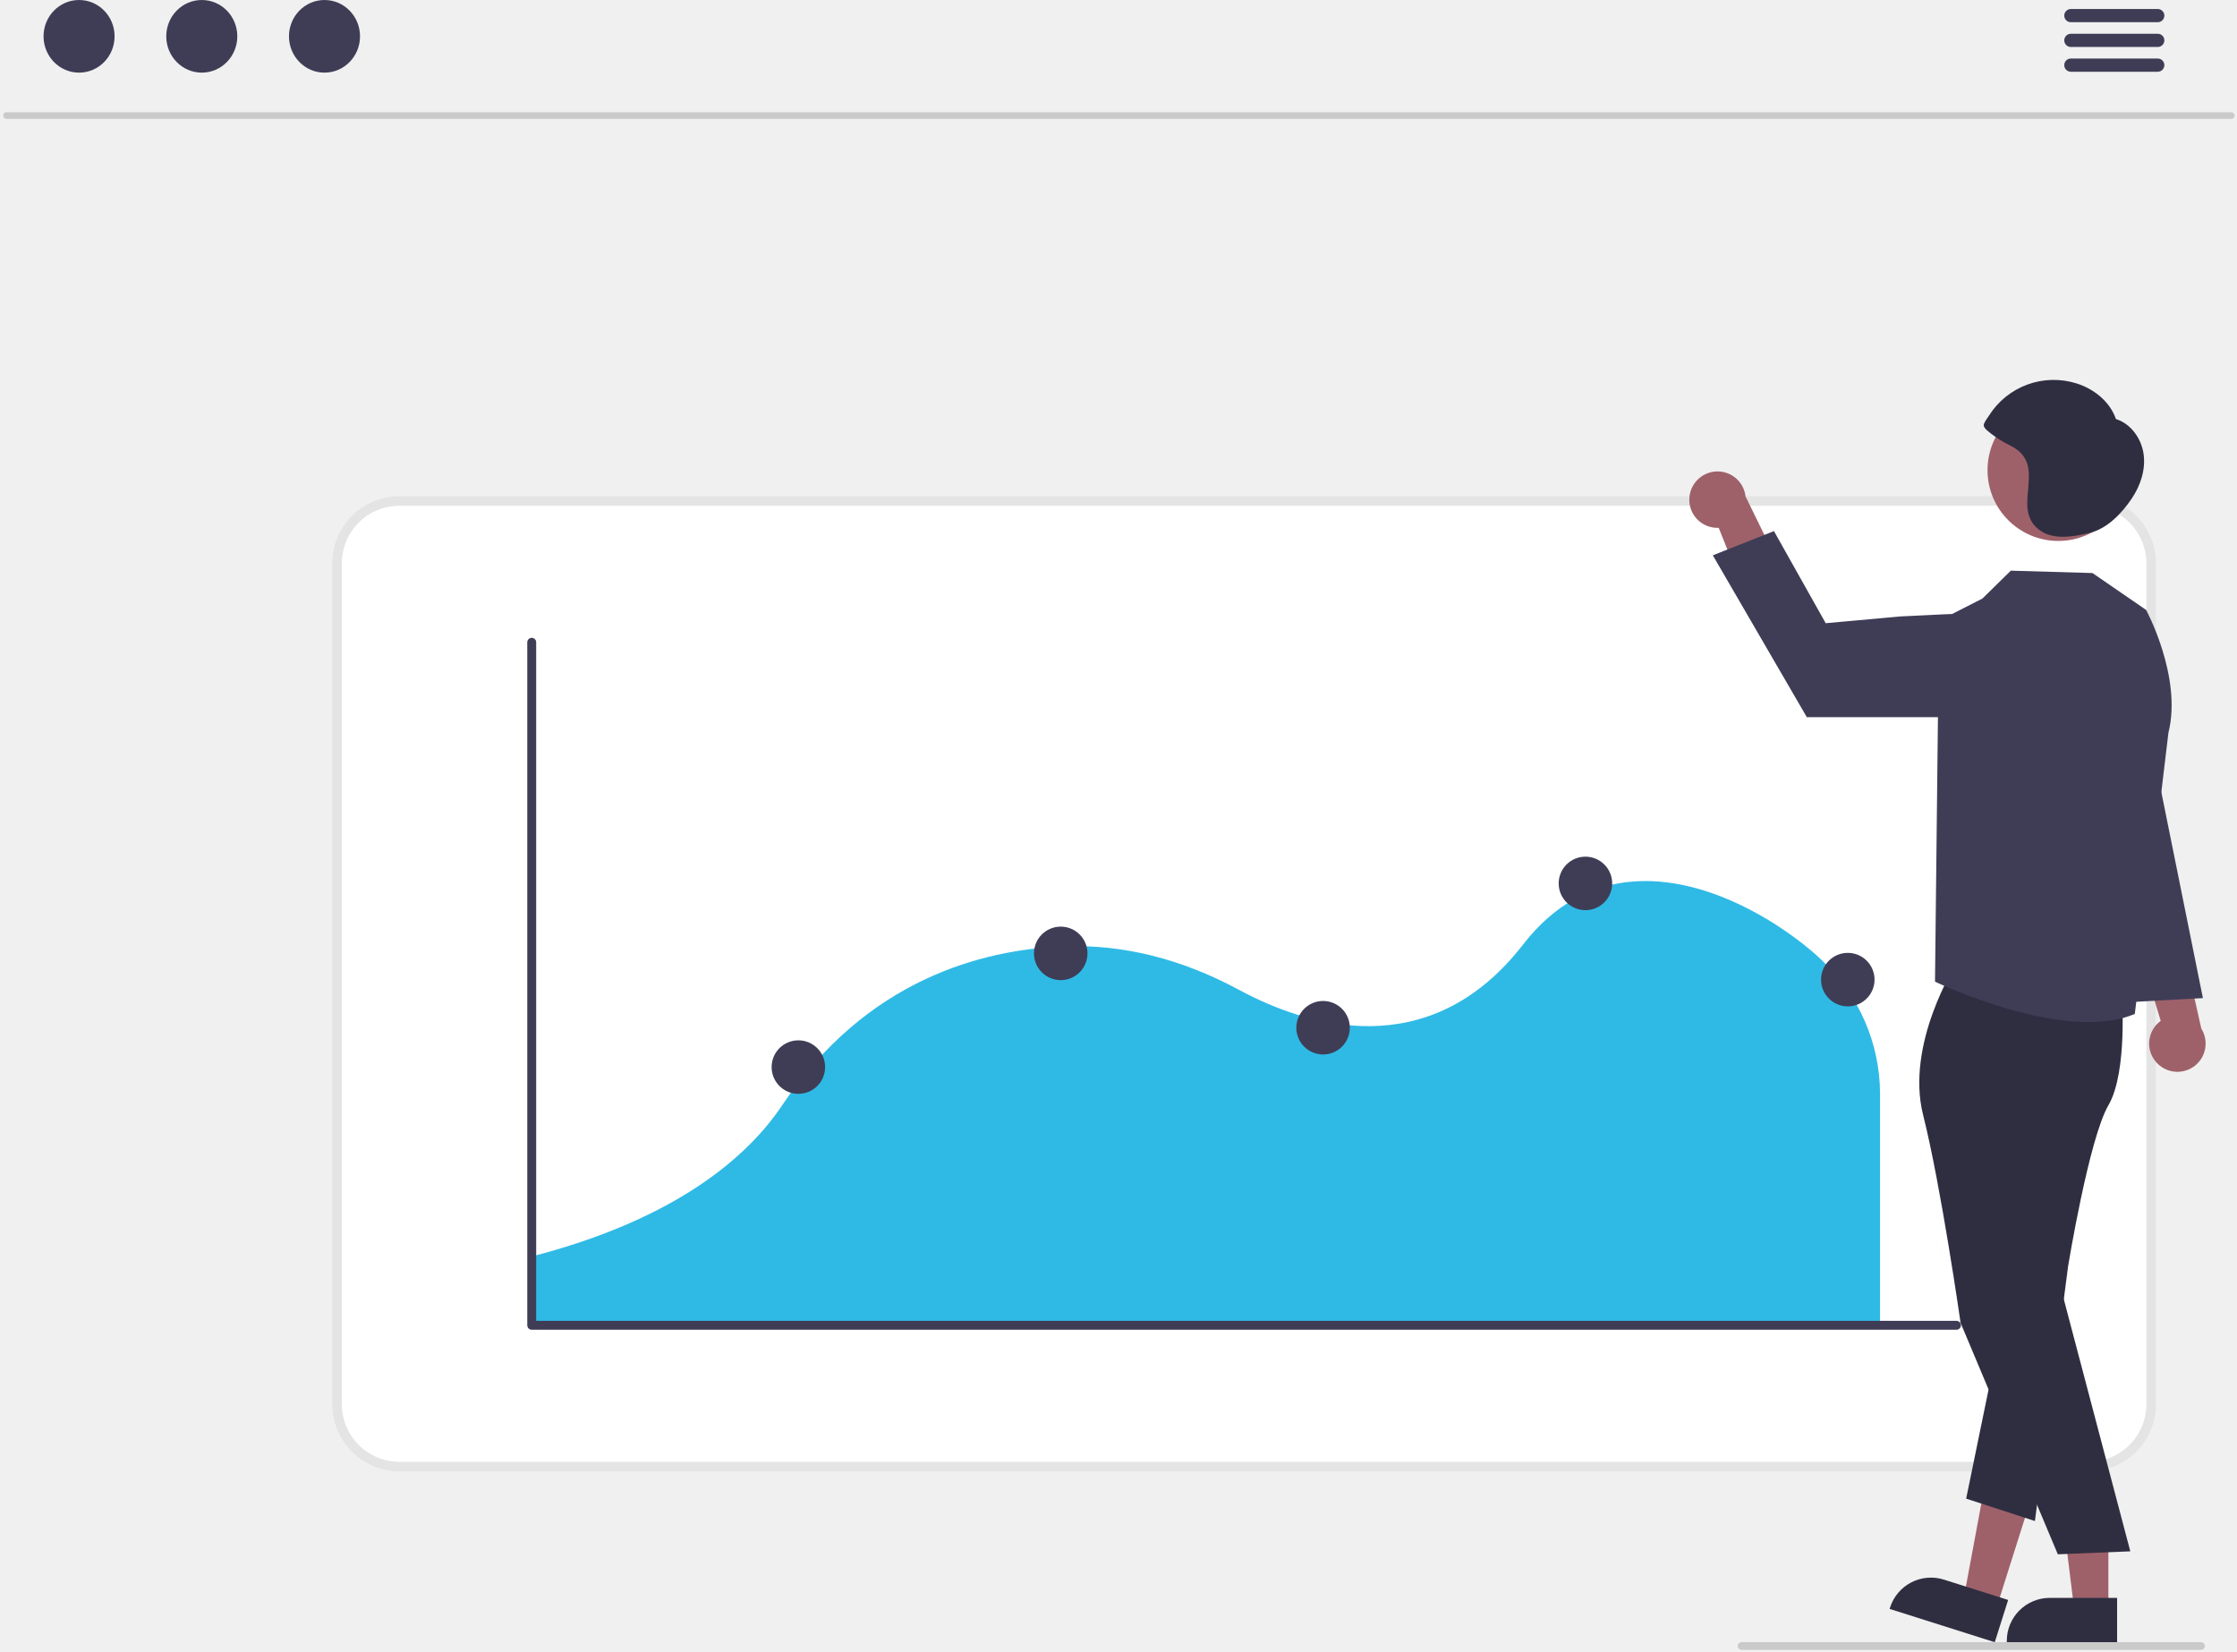
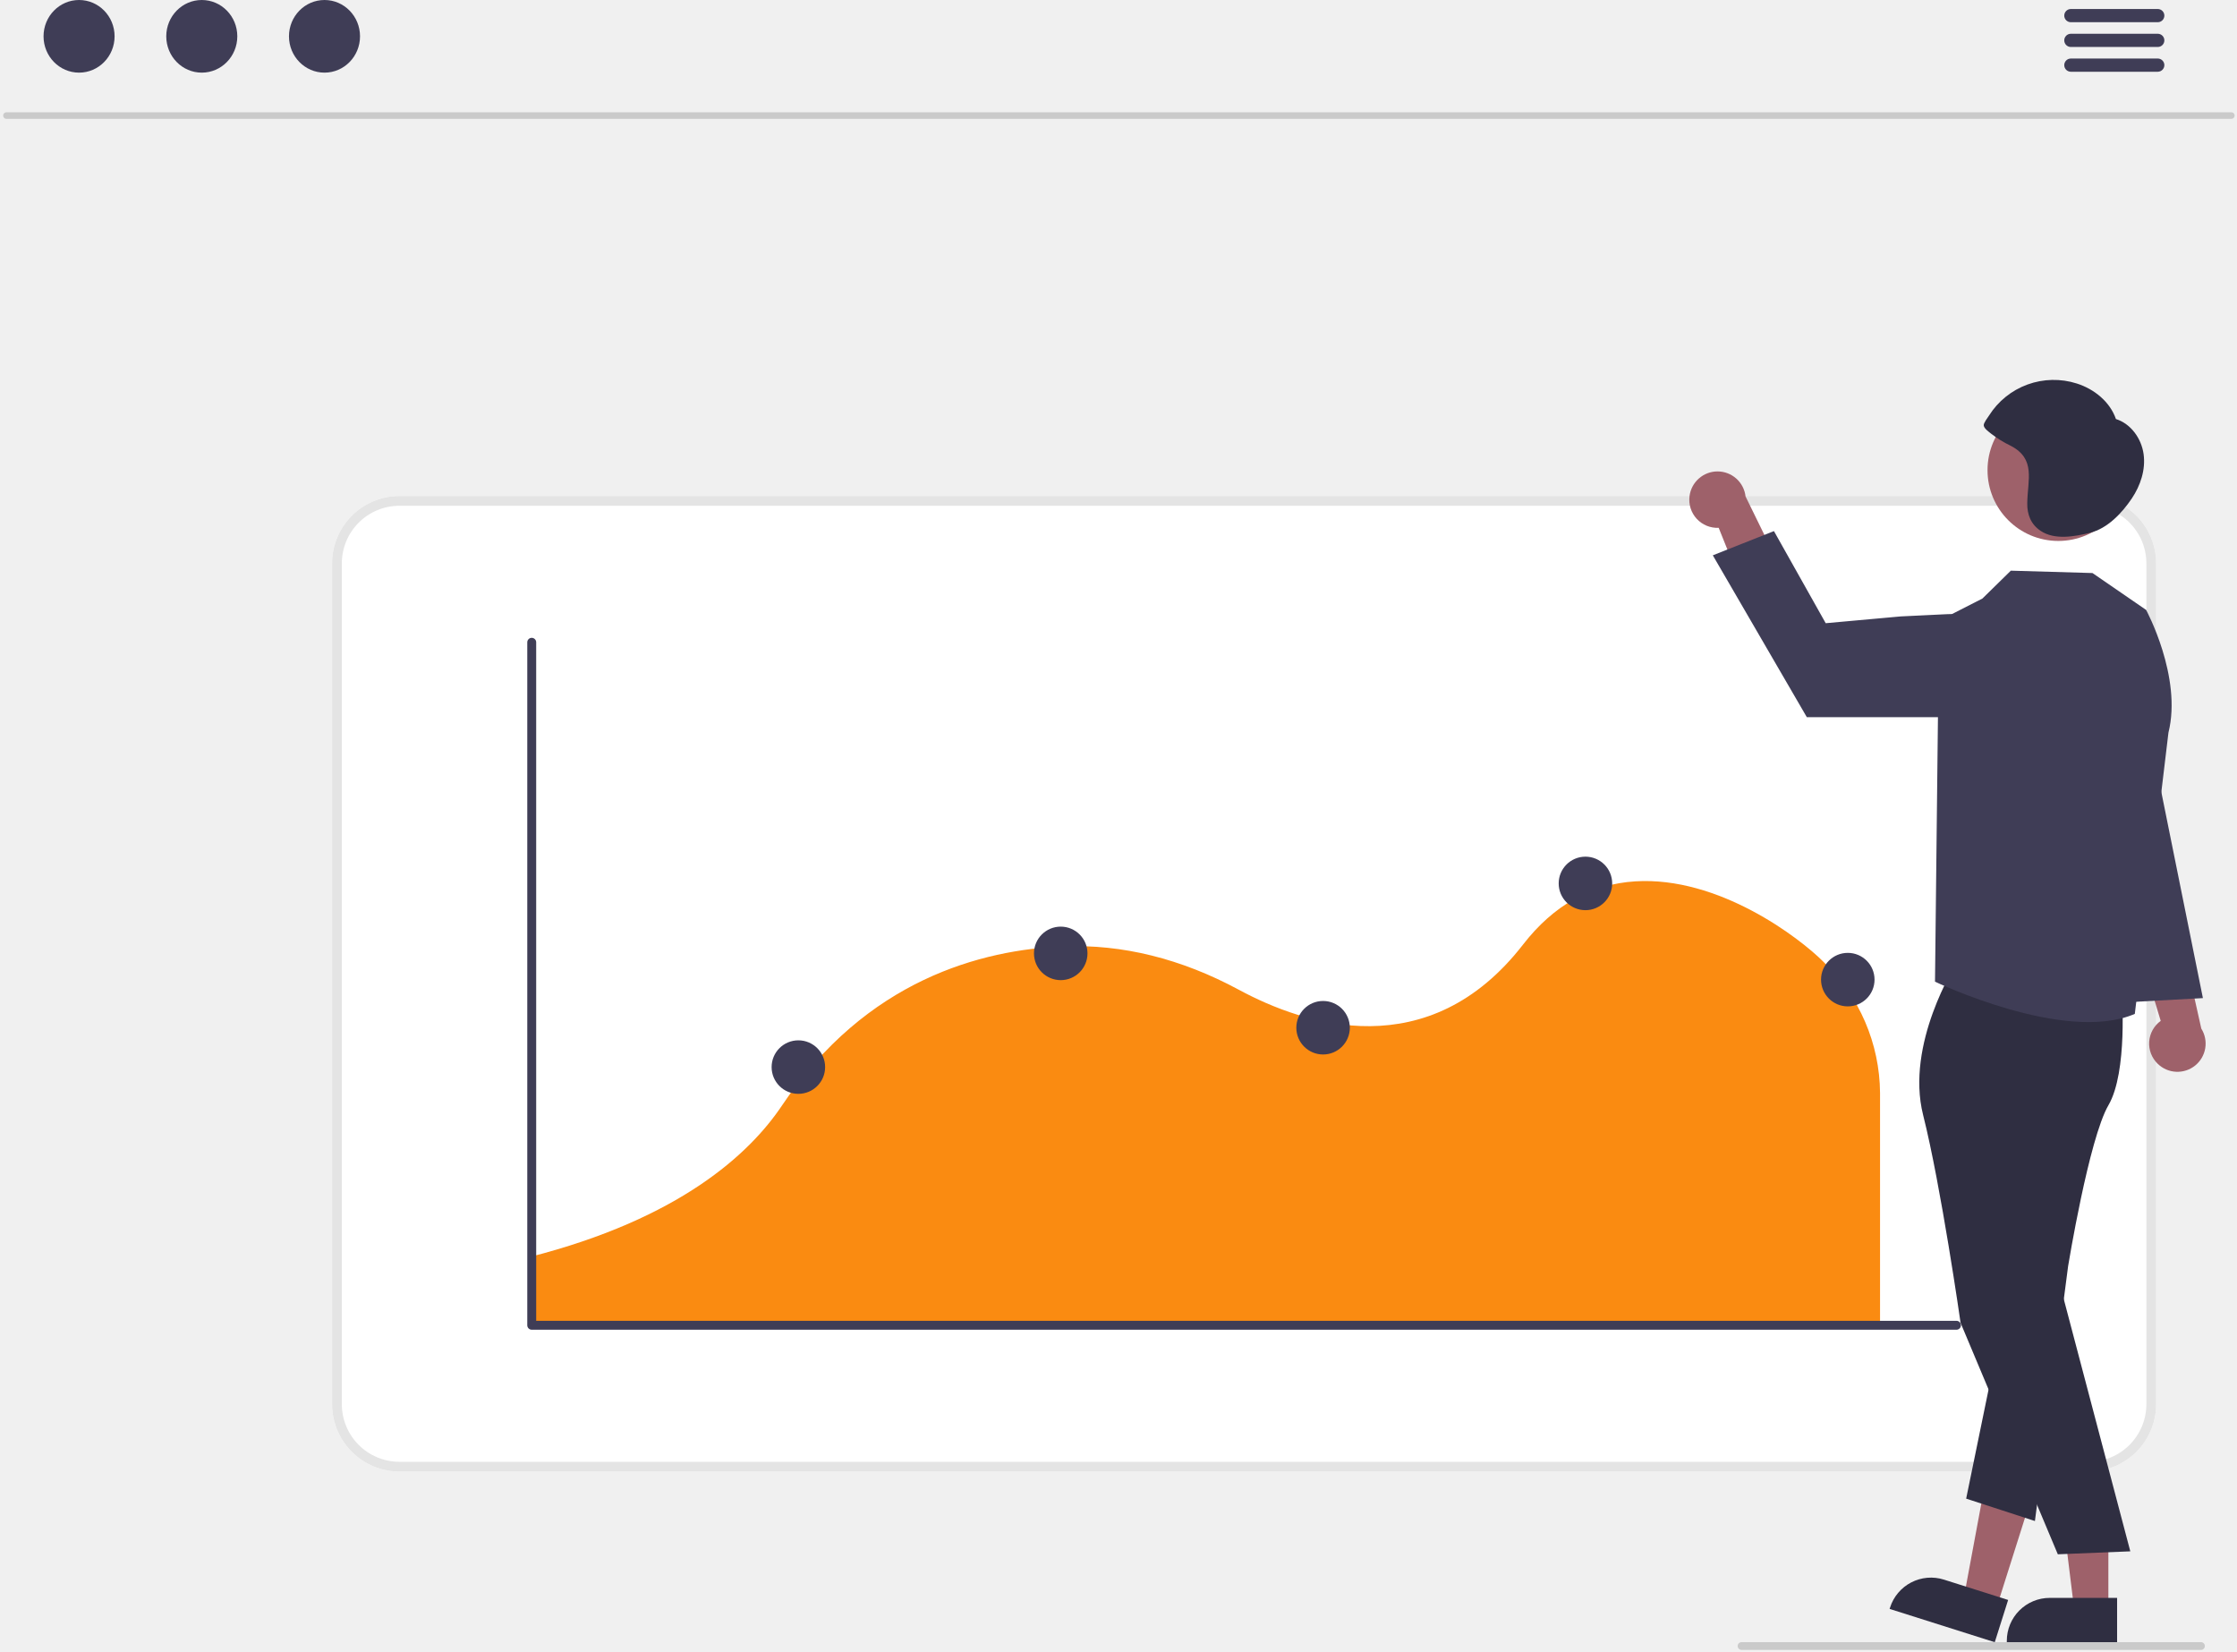
<svg xmlns="http://www.w3.org/2000/svg" width="688" height="508" viewBox="0 0 688 508" fill="none">
  <g clip-path="url(#clip0_175_37)">
    <path d="M583.676 507.375H554.656C554.226 506.595 553.826 505.795 553.456 504.985C550.116 497.835 548.706 489.855 547.356 482.035L545.166 469.335C552.166 474.425 559.162 479.512 566.156 484.595C568.436 486.255 570.766 487.985 572.956 489.855C577.566 493.765 581.546 498.285 583.106 504.025C583.186 504.345 583.266 504.665 583.326 504.985C583.492 505.774 583.609 506.572 583.676 507.375Z" fill="#F0F0F0" />
    <path d="M587.746 504.985C587.747 505.036 587.744 505.086 587.736 505.135C587.639 505.9 587.458 506.651 587.196 507.375H574.166C573.756 506.608 573.408 505.808 573.126 504.985C572.73 503.887 572.446 502.751 572.276 501.595C571.843 497.672 572.073 493.703 572.956 489.855C573.206 488.605 573.476 487.345 573.746 486.105L575.286 479.025L582.996 491.415C585.576 495.565 588.256 500.135 587.746 504.985Z" fill="#F0F0F0" />
    <path d="M686.286 36.552H1.962C1.697 36.547 1.445 36.437 1.259 36.247C1.073 36.057 0.969 35.803 0.969 35.537C0.969 35.272 1.073 35.017 1.259 34.827C1.445 34.637 1.697 34.528 1.962 34.522H686.286C686.551 34.528 686.804 34.637 686.989 34.827C687.175 35.017 687.279 35.272 687.279 35.537C687.279 35.803 687.175 36.057 686.989 36.247C686.804 36.437 686.551 36.547 686.286 36.552Z" fill="#CACACA" />
    <path d="M24.318 22.338C30.352 22.338 35.243 17.337 35.243 11.169C35.243 5 30.352 0 24.318 0C18.284 0 13.392 5 13.392 11.169C13.392 17.337 18.284 22.338 24.318 22.338Z" fill="#3F3D56" />
    <path d="M62.06 22.338C68.094 22.338 72.985 17.337 72.985 11.169C72.985 5 68.094 0 62.06 0C56.026 0 51.134 5 51.134 11.169C51.134 17.337 56.026 22.338 62.06 22.338Z" fill="#3F3D56" />
    <path d="M99.802 22.338C105.836 22.338 110.727 17.337 110.727 11.169C110.727 5 105.836 0 99.802 0C93.768 0 88.876 5 88.876 11.169C88.876 17.337 93.768 22.338 99.802 22.338Z" fill="#3F3D56" />
    <path d="M663.673 6.832H636.856C636.325 6.82 635.82 6.601 635.449 6.221C635.078 5.842 634.87 5.332 634.87 4.801C634.87 4.27 635.078 3.76 635.449 3.381C635.82 3.001 636.325 2.782 636.856 2.77H663.673C664.204 2.782 664.709 3.001 665.08 3.381C665.451 3.76 665.659 4.27 665.659 4.801C665.659 5.332 665.451 5.842 665.08 6.221C664.709 6.601 664.204 6.82 663.673 6.832Z" fill="#3F3D56" />
    <path d="M663.673 14.447H636.856C636.325 14.435 635.82 14.216 635.449 13.836C635.078 13.457 634.87 12.947 634.87 12.416C634.87 11.885 635.078 11.375 635.449 10.996C635.82 10.616 636.325 10.397 636.856 10.385H663.673C664.204 10.397 664.709 10.616 665.08 10.996C665.451 11.375 665.659 11.885 665.659 12.416C665.659 12.947 665.451 13.457 665.08 13.836C664.709 14.216 664.204 14.435 663.673 14.447Z" fill="#3F3D56" />
    <path d="M663.673 22.062H636.856C636.325 22.05 635.82 21.831 635.449 21.451C635.078 21.072 634.87 20.562 634.87 20.031C634.87 19.5 635.078 18.99 635.449 18.611C635.82 18.231 636.325 18.012 636.856 18H663.673C664.204 18.012 664.709 18.231 665.08 18.611C665.451 18.99 665.659 19.5 665.659 20.031C665.659 20.562 665.451 21.072 665.08 21.451C664.709 21.831 664.204 22.05 663.673 22.062Z" fill="#3F3D56" />
    <path d="M585.39 381.975H65.802C60.312 381.969 55.049 379.786 51.167 375.904C47.285 372.022 45.102 366.759 45.096 361.269V102.681C45.102 97.191 47.286 91.928 51.167 88.047C55.049 84.165 60.312 81.981 65.802 81.975H585.39C590.88 81.981 596.142 84.165 600.024 88.047C603.906 91.928 606.09 97.191 606.096 102.681V361.269C606.09 366.759 603.906 372.022 600.024 375.904C596.143 379.786 590.88 381.969 585.39 381.975Z" fill="#F0F0F0" />
    <path d="M642.424 452.53H122.836C117.346 452.523 112.083 450.34 108.202 446.458C104.32 442.576 102.136 437.313 102.13 431.824V173.235C102.136 167.746 104.32 162.483 108.202 158.601C112.083 154.719 117.346 152.536 122.836 152.53H642.424C647.914 152.536 653.177 154.719 657.059 158.601C660.94 162.483 663.124 167.746 663.13 173.235V431.823C663.124 437.313 660.941 442.576 657.059 446.458C653.177 450.34 647.914 452.523 642.424 452.53Z" fill="white" />
    <path d="M642.424 452.53H122.836C117.346 452.523 112.083 450.34 108.202 446.458C104.32 442.576 102.136 437.313 102.13 431.824V173.235C102.136 167.746 104.32 162.483 108.202 158.601C112.083 154.719 117.346 152.536 122.836 152.53H642.424C647.914 152.536 653.177 154.719 657.059 158.601C660.94 162.483 663.124 167.746 663.13 173.235V431.823C663.124 437.313 660.941 442.576 657.059 446.458C653.177 450.34 647.914 452.523 642.424 452.53ZM122.836 155.53C118.142 155.535 113.641 157.402 110.322 160.721C107.003 164.041 105.136 168.541 105.13 173.235V431.823C105.135 436.518 107.003 441.018 110.322 444.338C113.641 447.657 118.142 449.524 122.836 449.53H642.424C647.119 449.524 651.619 447.657 654.938 444.338C658.258 441.018 660.125 436.518 660.13 431.823V173.235C660.125 168.541 658.258 164.041 654.938 160.721C651.619 157.402 647.119 155.535 642.424 155.53H122.836Z" fill="#E4E4E4" />
-     <path d="M162.736 407.257H578.217V336.045C578.154 328.536 576.591 321.115 573.621 314.218C570.652 307.321 566.334 301.087 560.922 295.881L560.809 295.771C553.388 288.325 528.588 269.428 502.929 271.03C489.375 271.874 477.77 278.406 468.438 290.446C439.392 327.936 401.236 315.281 381.077 304.401C363.311 294.811 345.168 290.309 327.147 291.026C301.909 292.013 266.386 301.31 240.479 340C230.585 354.766 209.066 374.808 162.736 386.587L162.736 407.257Z" fill="#2FBAE6" />
+     <path d="M162.736 407.257H578.217V336.045C578.154 328.536 576.591 321.115 573.621 314.218C570.652 307.321 566.334 301.087 560.922 295.881L560.809 295.771C553.388 288.325 528.588 269.428 502.929 271.03C489.375 271.874 477.77 278.406 468.438 290.446C439.392 327.936 401.236 315.281 381.077 304.401C363.311 294.811 345.168 290.309 327.147 291.026C301.909 292.013 266.386 301.31 240.479 340C230.585 354.766 209.066 374.808 162.736 386.587L162.736 407.257Z" fill="#FA8B11" />
    <path d="M601.724 408.913H163.536C163.172 408.913 162.824 408.768 162.566 408.511C162.309 408.254 162.165 407.905 162.165 407.541V197.518C162.165 197.154 162.309 196.805 162.566 196.548C162.823 196.291 163.172 196.146 163.536 196.146C163.9 196.146 164.249 196.291 164.506 196.548C164.763 196.805 164.907 197.154 164.907 197.518V406.17H601.724C602.088 406.17 602.437 406.314 602.694 406.572C602.951 406.829 603.096 407.178 603.096 407.541C603.096 407.905 602.951 408.254 602.694 408.511C602.437 408.768 602.088 408.913 601.724 408.913Z" fill="#3F3D56" />
    <path d="M326.231 301.411C330.775 301.411 334.459 297.727 334.459 293.183C334.459 288.639 330.775 284.955 326.231 284.955C321.687 284.955 318.003 288.639 318.003 293.183C318.003 297.727 321.687 301.411 326.231 301.411Z" fill="#3F3D56" />
    <path d="M487.608 279.894C492.152 279.894 495.836 276.21 495.836 271.666C495.836 267.122 492.152 263.438 487.608 263.438C483.064 263.438 479.38 267.122 479.38 271.666C479.38 276.21 483.064 279.894 487.608 279.894Z" fill="#3F3D56" />
    <path d="M406.919 324.273C411.464 324.273 415.147 320.589 415.147 316.045C415.147 311.5 411.464 307.817 406.919 307.817C402.375 307.817 398.691 311.5 398.691 316.045C398.691 320.589 402.375 324.273 406.919 324.273Z" fill="#3F3D56" />
    <path d="M245.542 336.376C250.086 336.376 253.77 332.692 253.77 328.148C253.77 323.604 250.086 319.92 245.542 319.92C240.998 319.92 237.314 323.604 237.314 328.148C237.314 332.692 240.998 336.376 245.542 336.376Z" fill="#3F3D56" />
    <path d="M568.297 309.48C572.841 309.48 576.525 305.796 576.525 301.252C576.525 296.707 572.841 293.024 568.297 293.024C563.752 293.024 560.069 296.707 560.069 301.252C560.069 305.796 563.752 309.48 568.297 309.48Z" fill="#3F3D56" />
    <path d="M663.616 327.133C662.708 326.258 662.002 325.194 661.549 324.017C661.097 322.839 660.907 321.577 660.995 320.319C661.083 319.06 661.446 317.836 662.057 316.733C662.669 315.63 663.516 314.675 664.537 313.934L655.666 284.582L670.937 289.131L677.02 316.307C678.15 318.105 678.582 320.255 678.233 322.35C677.884 324.445 676.779 326.339 675.127 327.673C673.475 329.008 671.39 329.69 669.269 329.59C667.147 329.491 665.136 328.617 663.616 327.133Z" fill="#9E616A" />
    <path d="M519.622 152.588C519.46 153.839 519.575 155.111 519.957 156.313C520.34 157.515 520.981 158.618 521.836 159.546C522.692 160.473 523.74 161.201 524.907 161.68C526.074 162.158 527.332 162.375 528.592 162.315L540.018 190.77L549.093 177.673L536.852 152.659C536.61 150.549 535.603 148.601 534.021 147.184C532.439 145.767 530.392 144.979 528.268 144.971C526.145 144.962 524.091 145.733 522.498 147.137C520.904 148.541 519.881 150.48 519.622 152.588Z" fill="#9E616A" />
    <path d="M648.441 494.812H637.921L632.917 454.235L648.443 454.236L648.441 494.812Z" fill="#9E616A" />
    <path d="M651.124 505.01L617.204 505.008V504.579C617.204 501.078 618.595 497.72 621.071 495.244C623.547 492.768 626.905 491.377 630.407 491.377L651.125 491.378L651.124 505.01Z" fill="#2F2E41" />
    <path d="M614.016 494.478L603.987 491.303L611.462 451.107L626.264 455.794L614.016 494.478Z" fill="#9E616A" />
    <path d="M613.497 505.01L581.158 494.771L581.288 494.362C582.345 491.024 584.684 488.243 587.792 486.629C590.9 485.016 594.521 484.703 597.86 485.76L617.612 492.013L613.497 505.01Z" fill="#2F2E41" />
    <path d="M601.557 296.496C601.557 296.496 585.948 321.005 591.464 342.879C596.98 364.754 602.986 406.799 602.986 406.799L632.892 477.972L655.185 477.062L633.046 393.148L633.922 337.042C633.922 337.042 649.309 310.227 646.312 301.88C643.316 293.533 601.557 296.496 601.557 296.496Z" fill="#2F2E41" />
    <path d="M652.551 305.259C652.551 305.259 654.471 329.572 648.464 339.869C642.458 350.166 636.058 389.357 636.058 389.357L625.849 467.74L604.702 460.858L622.734 373.04L636.907 303.961L652.551 305.259Z" fill="#2F2E41" />
    <path d="M660.048 187.56L643.549 176.219L618.442 175.49L609.698 184.062L596.355 190.875L595.119 301.88C595.119 301.88 635.076 321.032 656.572 311.787L666.913 225.315C671.203 208.154 660.048 187.56 660.048 187.56Z" fill="#3F3D56" />
    <path d="M599.706 220.54H555.697L526.783 170.769L545.584 163.322L561.506 191.646L584.552 189.56L598.941 188.864C601.247 188.752 603.549 189.146 605.687 190.017C607.825 190.889 609.747 192.217 611.318 193.908C612.889 195.6 614.071 197.614 614.783 199.811C615.494 202.007 615.717 204.332 615.435 206.623C614.96 210.462 613.099 213.994 610.203 216.557C607.306 219.119 603.574 220.536 599.706 220.54Z" fill="#3F3D56" />
    <path d="M633.043 166.349C645.066 166.349 654.812 156.602 654.812 144.579C654.812 132.556 645.066 122.81 633.043 122.81C621.02 122.81 611.273 132.556 611.273 144.579C611.273 156.602 621.02 166.349 633.043 166.349Z" fill="#9E616A" />
    <path d="M659.273 139.626C658.605 134.847 655.368 130.309 650.764 128.861C648.936 123.551 644.092 119.641 638.741 117.937C633.785 116.357 628.445 116.467 623.558 118.249C618.671 120.031 614.514 123.385 611.739 127.785C611.33 128.429 610.071 130.011 610.106 130.779C610.15 131.755 611.643 132.763 612.393 133.378C614.252 134.815 616.257 136.052 618.375 137.07C626.203 141.128 623.597 147.506 623.491 154.734C623.439 158.246 624.612 161.245 627.606 163.251C631.929 166.146 638.114 164.994 642.817 163.832C648.154 162.514 652.59 157.826 655.634 153.306C658.329 149.303 659.942 144.406 659.273 139.626Z" fill="#2F2E41" />
    <path d="M659.056 215.476L677.516 306.933L650.302 308.422L659.056 215.476Z" fill="#3F3D56" />
    <path d="M678.116 506.175C678.116 506.332 678.086 506.488 678.027 506.633C677.967 506.778 677.88 506.91 677.769 507.022C677.659 507.133 677.528 507.222 677.383 507.282C677.238 507.343 677.083 507.375 676.926 507.375H535.626C535.309 507.375 535.005 507.249 534.781 507.025C534.557 506.801 534.431 506.497 534.431 506.18C534.431 505.863 534.557 505.559 534.781 505.335C535.005 505.111 535.309 504.985 535.626 504.985H676.926C677.241 504.986 677.543 505.112 677.766 505.335C677.989 505.558 678.115 505.86 678.116 506.175Z" fill="#CACACA" />
  </g>
  <defs>
    <clipPath id="clip0_175_37">
      <rect width="686.31" height="507.375" fill="white" transform="translate(0.969269)" />
    </clipPath>
  </defs>
</svg>
